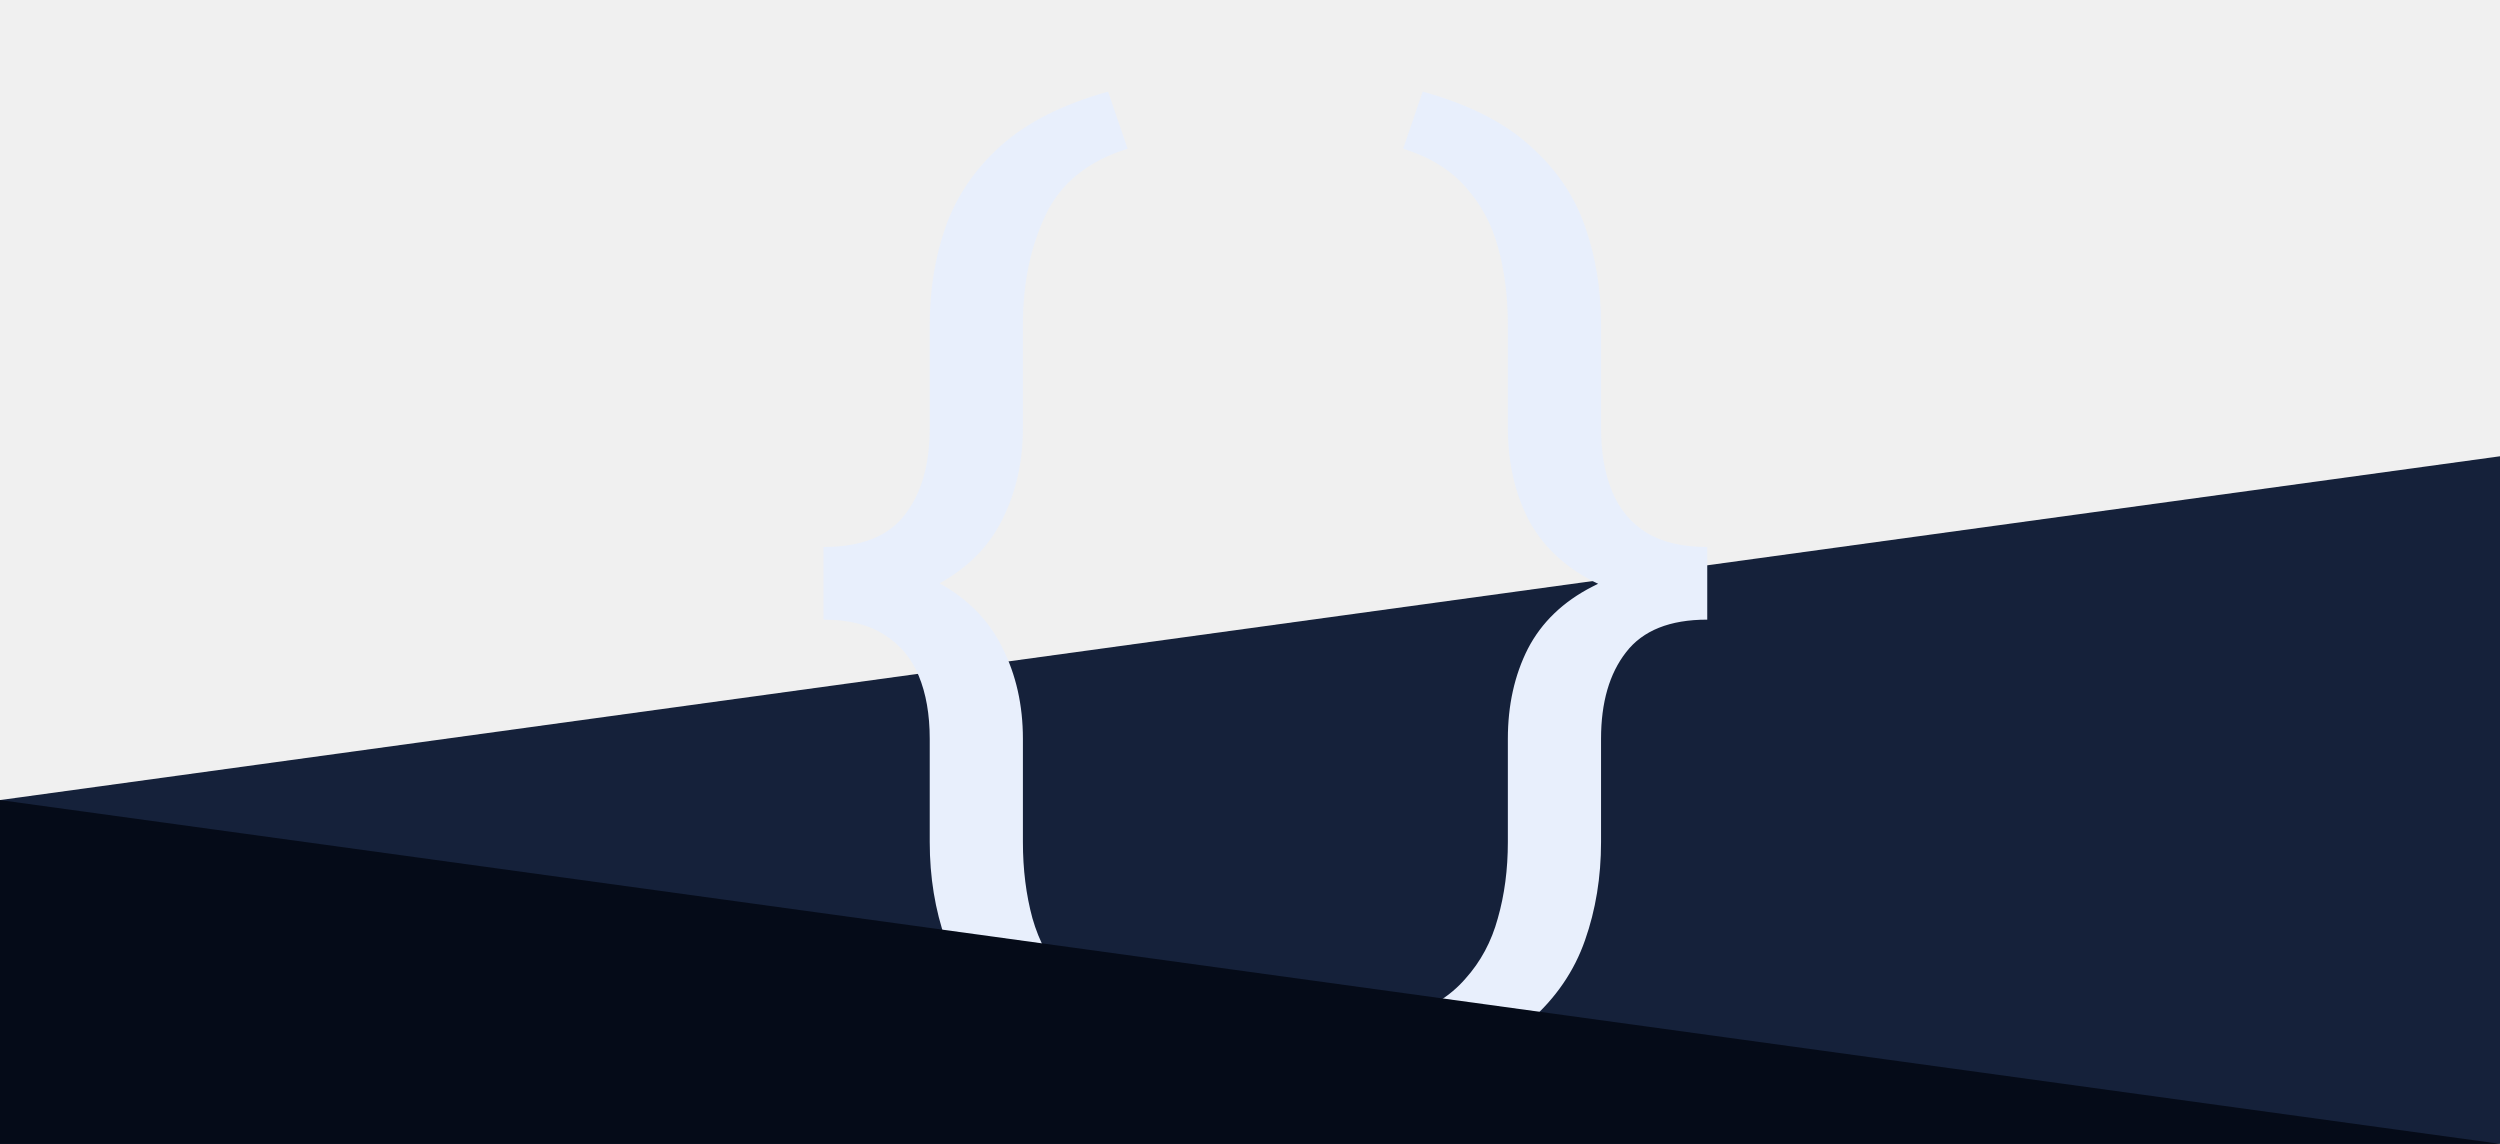
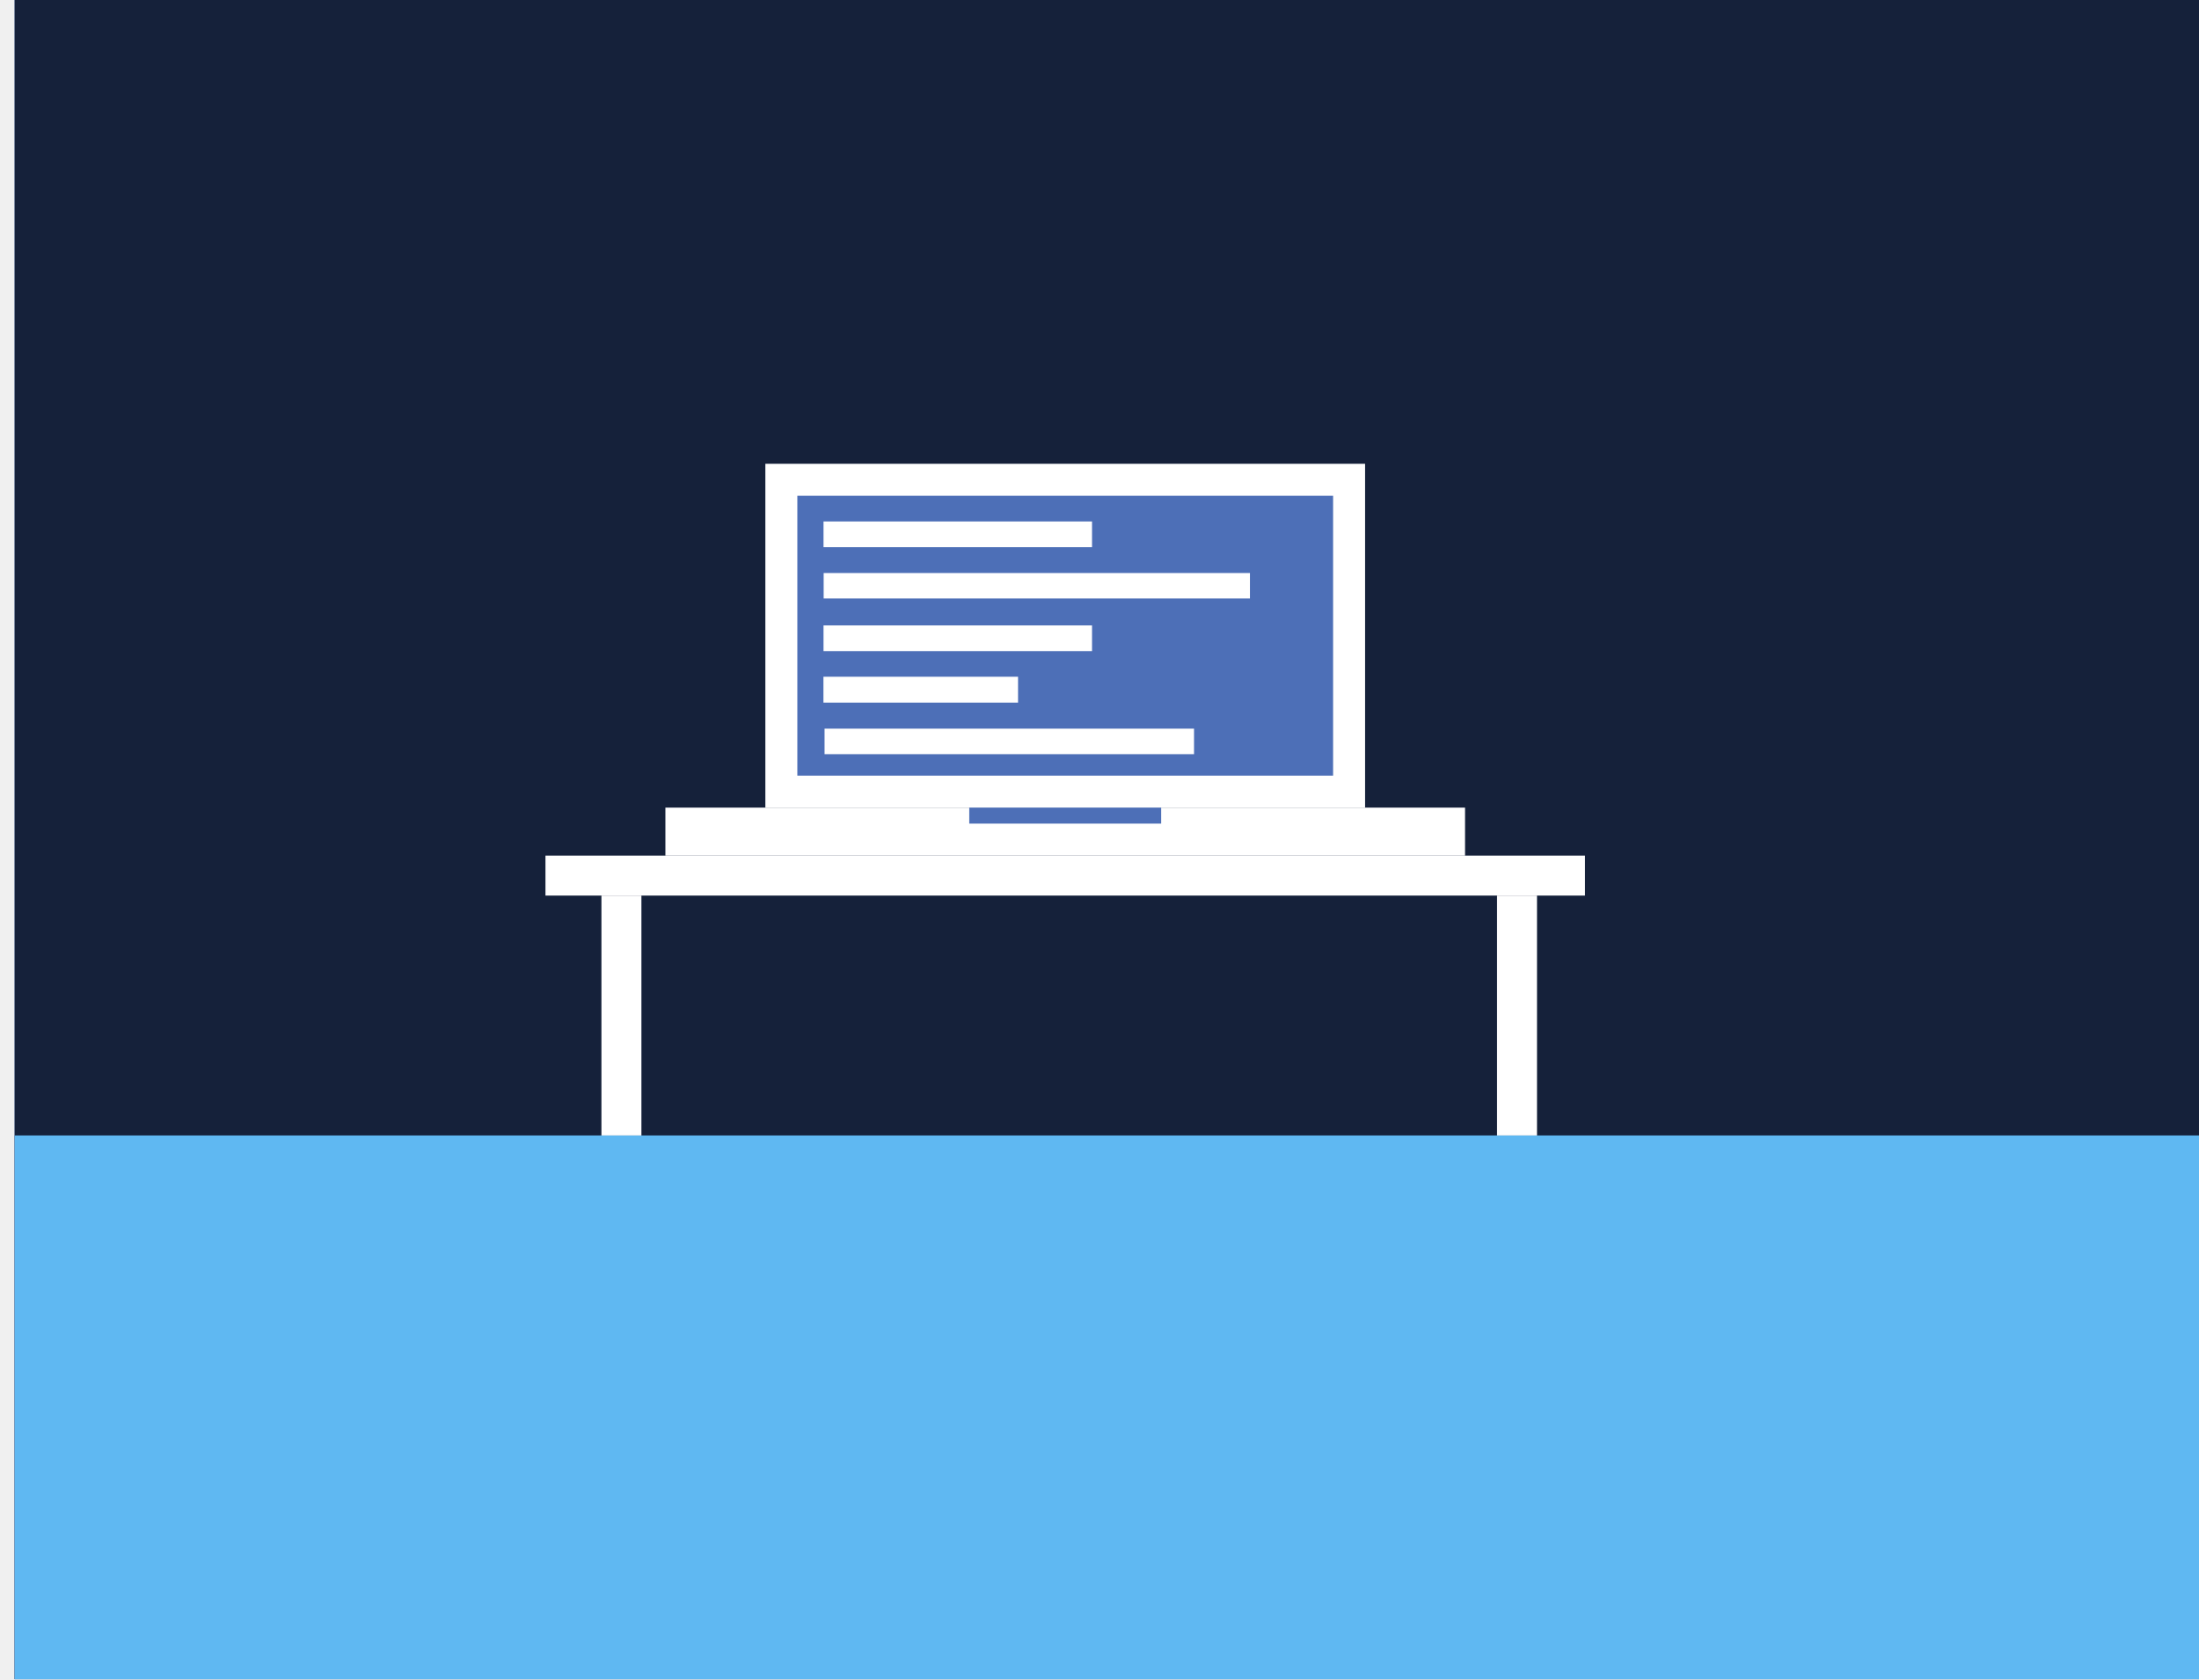
- <svg xmlns="http://www.w3.org/2000/svg" width="493.356" height="225.73" viewBox="0 0 493.356 225.73" version="1.1" id="svg1">
-   <defs id="defs1" />
-   <g id="layer1" transform="translate(-127.2831,-516.3122)">
-     <g id="g1" style="fill:#15213a;fill-opacity:1" />
-     <path id="rect1-9" style="fill:#15213a;fill-opacity:1;stroke-width:0.829" d="M 620.639 606.355 L 127.283 674.199 L 127.283 742.043 L 620.639 742.043 L 620.639 674.199 L 620.639 606.355 z " />
-     <path id="rect1-3-6-2-1-2" style="fill:#15213a;fill-opacity:1;stroke-width:0.829" d="m 620.639,742.042 -493.356,-67.843 v 67.843 z" />
-     <path d="m 345.954,534.391 3.856,11.271 q -11.765,3.658 -16.214,13.149 -4.449,9.392 -4.449,21.552 v 20.465 q 0,9.886 -4.053,17.993 -3.955,8.008 -12.655,12.753 -8.601,4.745 -22.64,4.745 v -12.061 q 11.172,0 16.016,-6.327 4.943,-6.327 4.943,-17.104 v -20.465 q 0,-10.381 3.164,-19.377 3.263,-9.096 10.875,-15.917 7.711,-6.92 21.157,-10.677 z m 3.856,182.701 -3.856,11.369 q -13.446,-3.856 -21.157,-10.677 -7.613,-6.822 -10.875,-15.917 -3.164,-8.997 -3.164,-19.377 v -20.366 q 0,-7.217 -2.175,-12.457 -2.175,-5.24 -6.822,-8.107 -4.548,-2.966 -11.963,-2.966 v -12.061 q 14.039,0 22.64,4.745 8.7,4.745 12.655,12.852 4.053,8.008 4.053,17.993 v 20.366 q 0,8.107 1.878,15.027 1.977,6.92 6.426,11.963 4.548,5.141 12.358,7.613 z m 54.375,-171.431 3.856,-11.271 q 13.544,3.757 21.157,10.677 7.711,6.822 10.875,15.917 3.164,8.997 3.164,19.377 v 20.465 q 0,7.118 2.175,12.457 2.175,5.24 6.723,8.107 4.647,2.867 12.061,2.867 v 11.172 q -13.94,0 -22.64,-4.449 -8.7,-4.548 -12.753,-12.358 -3.955,-7.909 -3.955,-17.796 v -20.465 q 0,-8.107 -1.878,-15.027 -1.878,-7.019 -6.426,-12.061 -4.449,-5.141 -12.358,-7.613 z m 3.856,182.8 -3.856,-11.369 q 7.81,-2.472 12.259,-7.613 4.548,-5.042 6.426,-11.963 1.977,-6.92 1.977,-15.027 v -20.366 q 0,-9.985 3.955,-17.796 4.053,-7.81 12.753,-12.259 8.7,-4.548 22.64,-4.548 v 11.073 q -11.073,0 -16.016,6.426 -4.943,6.327 -4.943,17.104 v 20.366 q 0,10.381 -3.164,19.377 -3.164,9.096 -10.875,15.917 -7.613,6.822 -21.157,10.677 z" id="text3" style="font-size:202.474px;font-family:Roboto;-inkscape-font-specification:Roboto;text-align:center;text-anchor:middle;fill:#e8effc;stroke-width:3.164" aria-label="{ }" />
-     <path id="rect1-3-6-2-0" style="fill:#050b18;fill-opacity:1;stroke-width:0.829" d="m 620.639,742.042 -493.356,-67.843 v 67.843 z" />
+ <svg xmlns="http://www.w3.org/2000/svg" viewBox="0 0 549.999 420" width="549.999" height="420" version="1.1" id="svg76">
+   <defs id="defs76" />
+   <rect width="1648" height="420" fill="#4d6fb7" id="rect1" x="3.663" y="-2.1760371e-14" />
+   <path id="polygon1" style="fill:#15213a;fill-opacity:1" d="m 552.664,0 242,420 H 3.663 V 0 Z" />
+   <rect x="3.663" y="284" width="1648" height="136" fill="#5fb8f2" id="rect3" />
+   <g id="g2" transform="translate(8.426207)">
+     <g fill="#ffffff" id="g8">
+       <rect x="128" y="214" width="260" height="10" id="rect4" />
+       <rect x="142" y="224" width="10" height="60" id="rect5" />
+       <rect x="366" y="224" width="10" height="60" id="rect6" />
+       <rect x="183" y="116" width="150" height="86" id="rect7" />
+       <rect x="158" y="202" width="200" height="12" id="rect8" />
+     </g>
+     <rect x="191" y="124" width="134" height="70" fill="#4d6fb7" id="rect9" />
+     <rect x="234" y="202" width="48" height="4" fill="#4d6fb7" id="rect10" />
+     <g transform="matrix(0.85,0,0,0.85,258,159)" fill="none" stroke="#ffffff" stroke-width="8" stroke-linecap="butt" stroke-linejoin="miter" id="g11" style="stroke:none">
+       <rect style="fill:#ffffff;stroke:none;stroke-width:0.324;paint-order:fill markers stroke" id="rect77-5" width="79.01" height="7.565" x="-71.122" y="-33.612" />
+       <rect style="fill:#ffffff;stroke:none;stroke-width:0.405;paint-order:fill markers stroke" id="rect77-5-5-2" width="125.437" height="7.483" x="-71.081" y="-18.441" />
+       <rect style="fill:#ffffff;stroke:none;stroke-width:0.324;paint-order:fill markers stroke" id="rect77-5-5-2-1-7" width="79.01" height="7.565" x="-71.122" y="-3.029" />
+       <rect style="fill:#ffffff;stroke:none;stroke-width:0.276;paint-order:fill markers stroke" id="rect77-5-5-2-1-7-9-6" width="57.264" height="7.612" x="-71.145" y="12.077" />
+       <rect style="fill:#ffffff;stroke:none;stroke-width:0.378;paint-order:fill markers stroke" id="rect77-5-5-2-1-7-9-6-6-6" width="108.715" height="7.51" x="-70.814" y="27.352" />
+     </g>
  </g>
+   <rect style="fill:#ffffff;fill-opacity:0;stroke-width:0.536;paint-order:fill markers stroke" id="rect2-0-5" width="549.999" height="420" x="-2.3025123e-08" y="2.6815938e-23" />
</svg>
